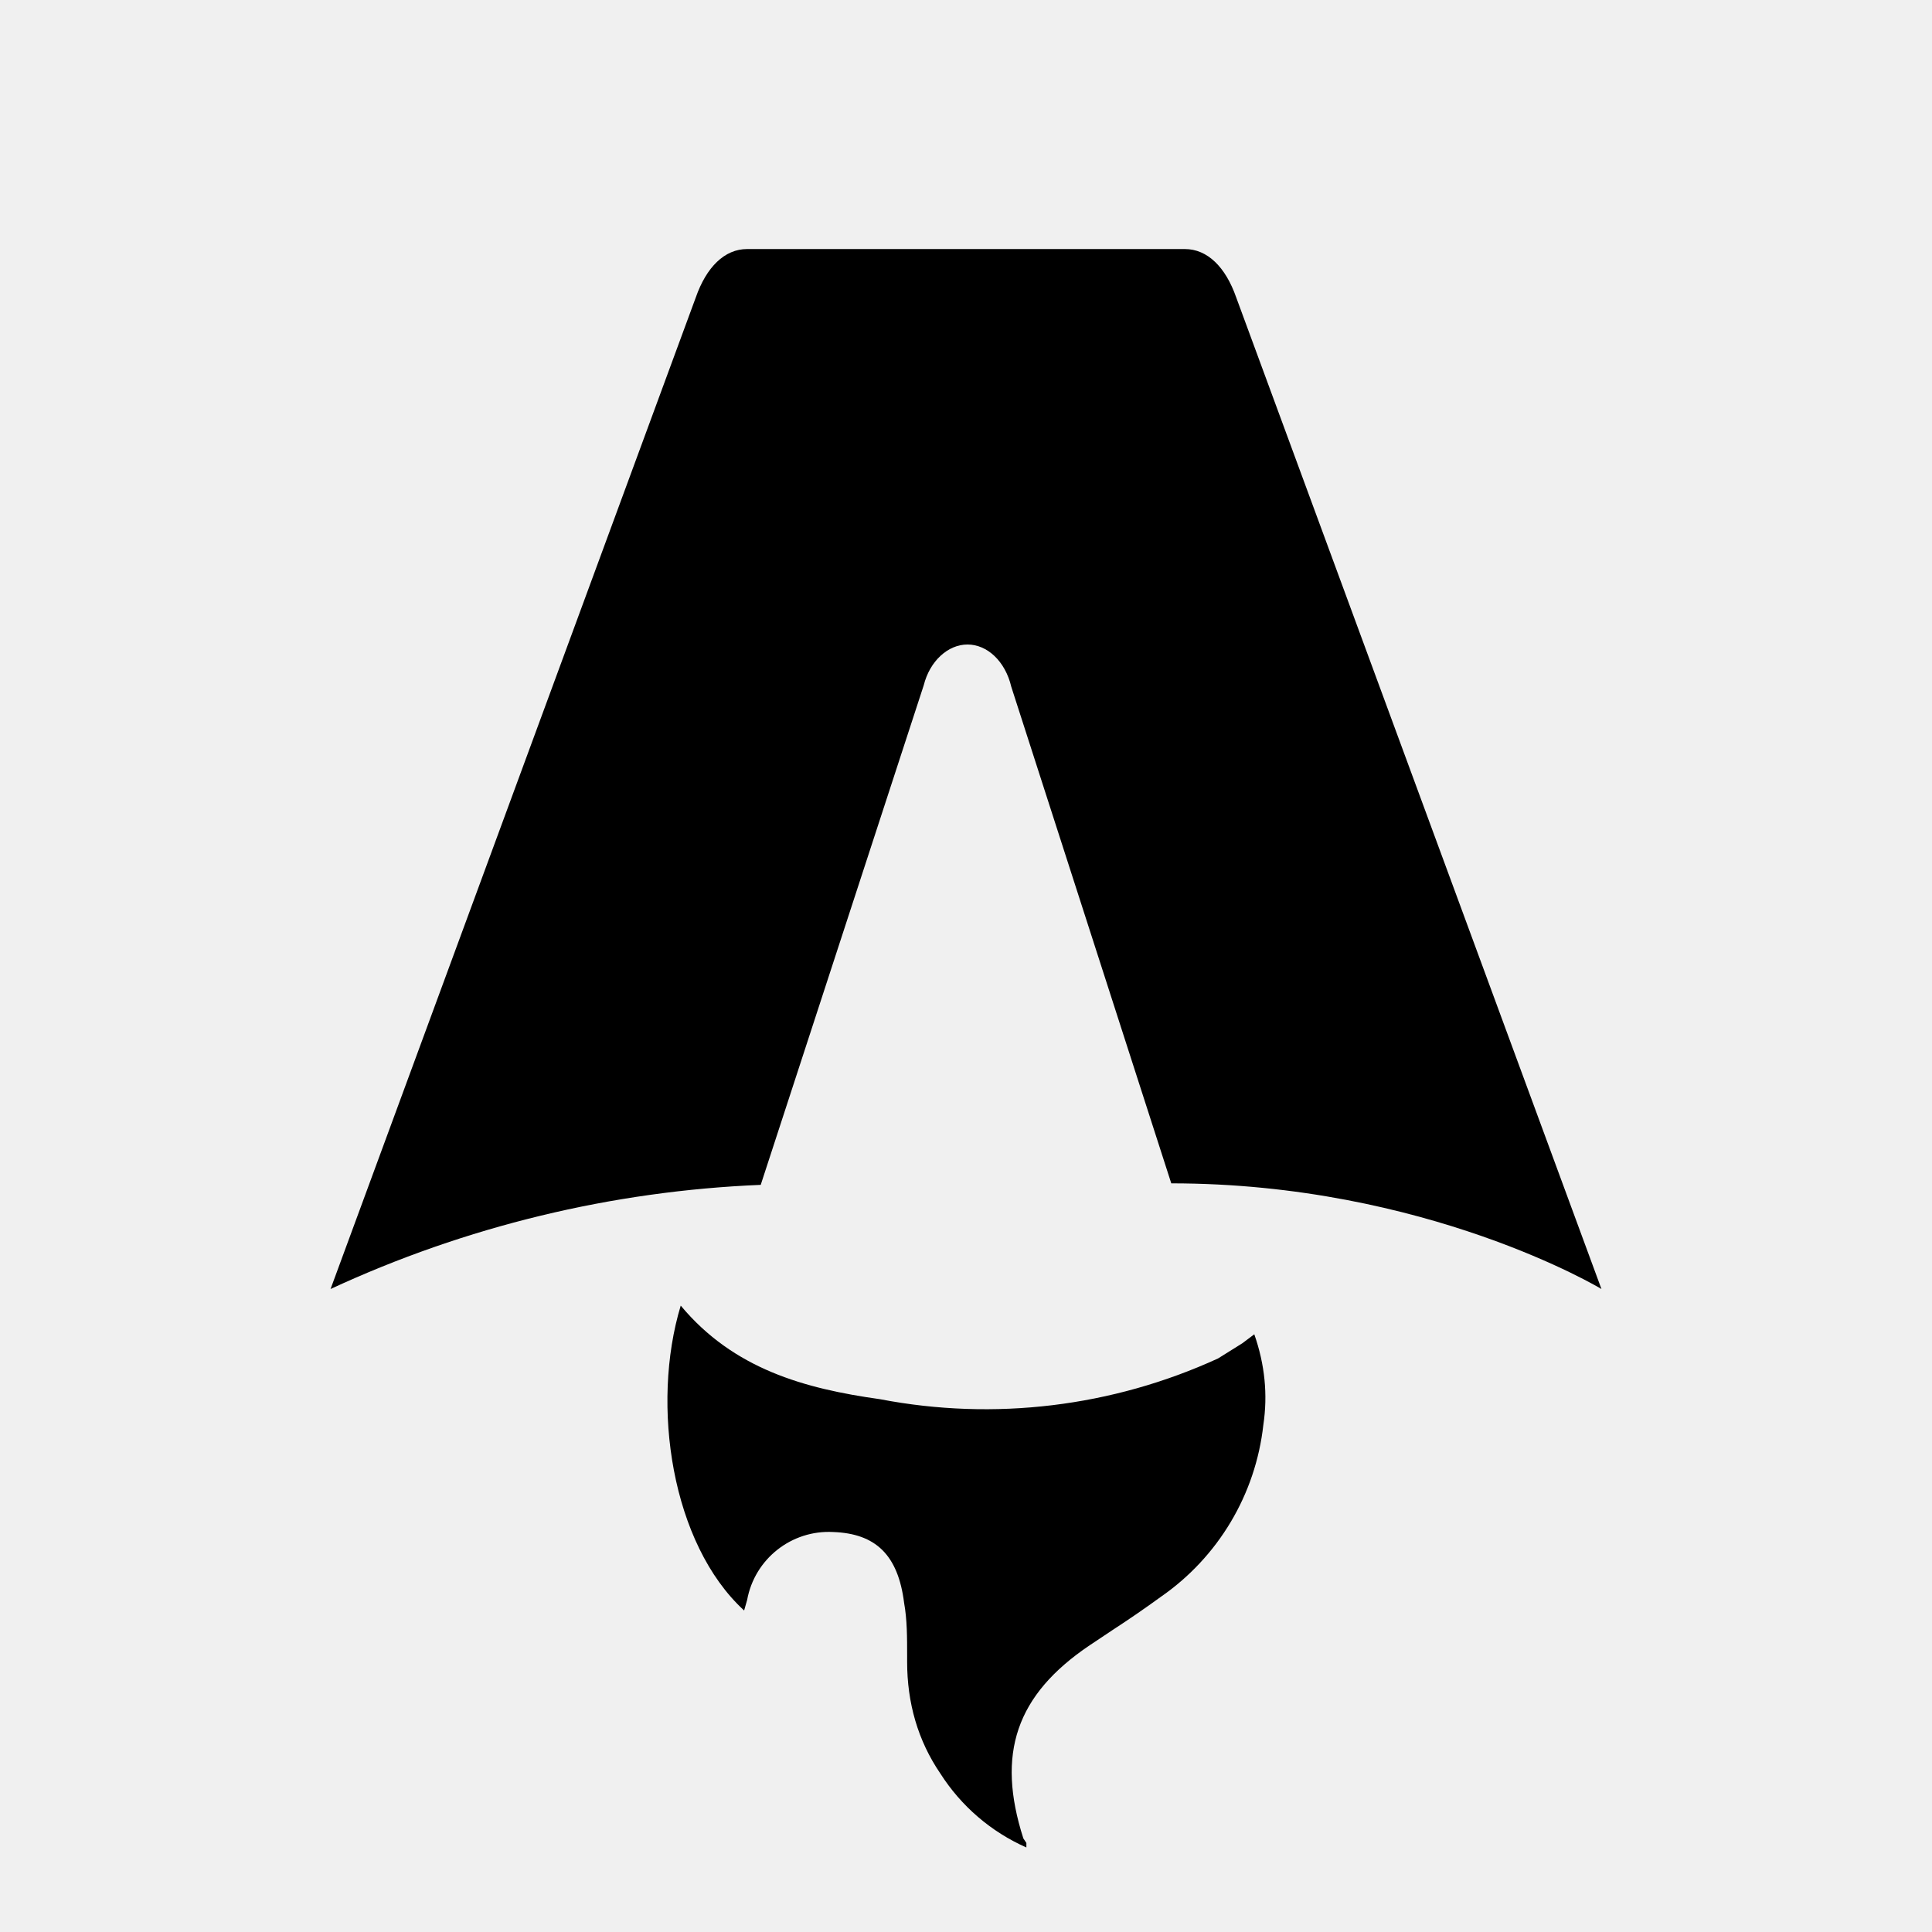
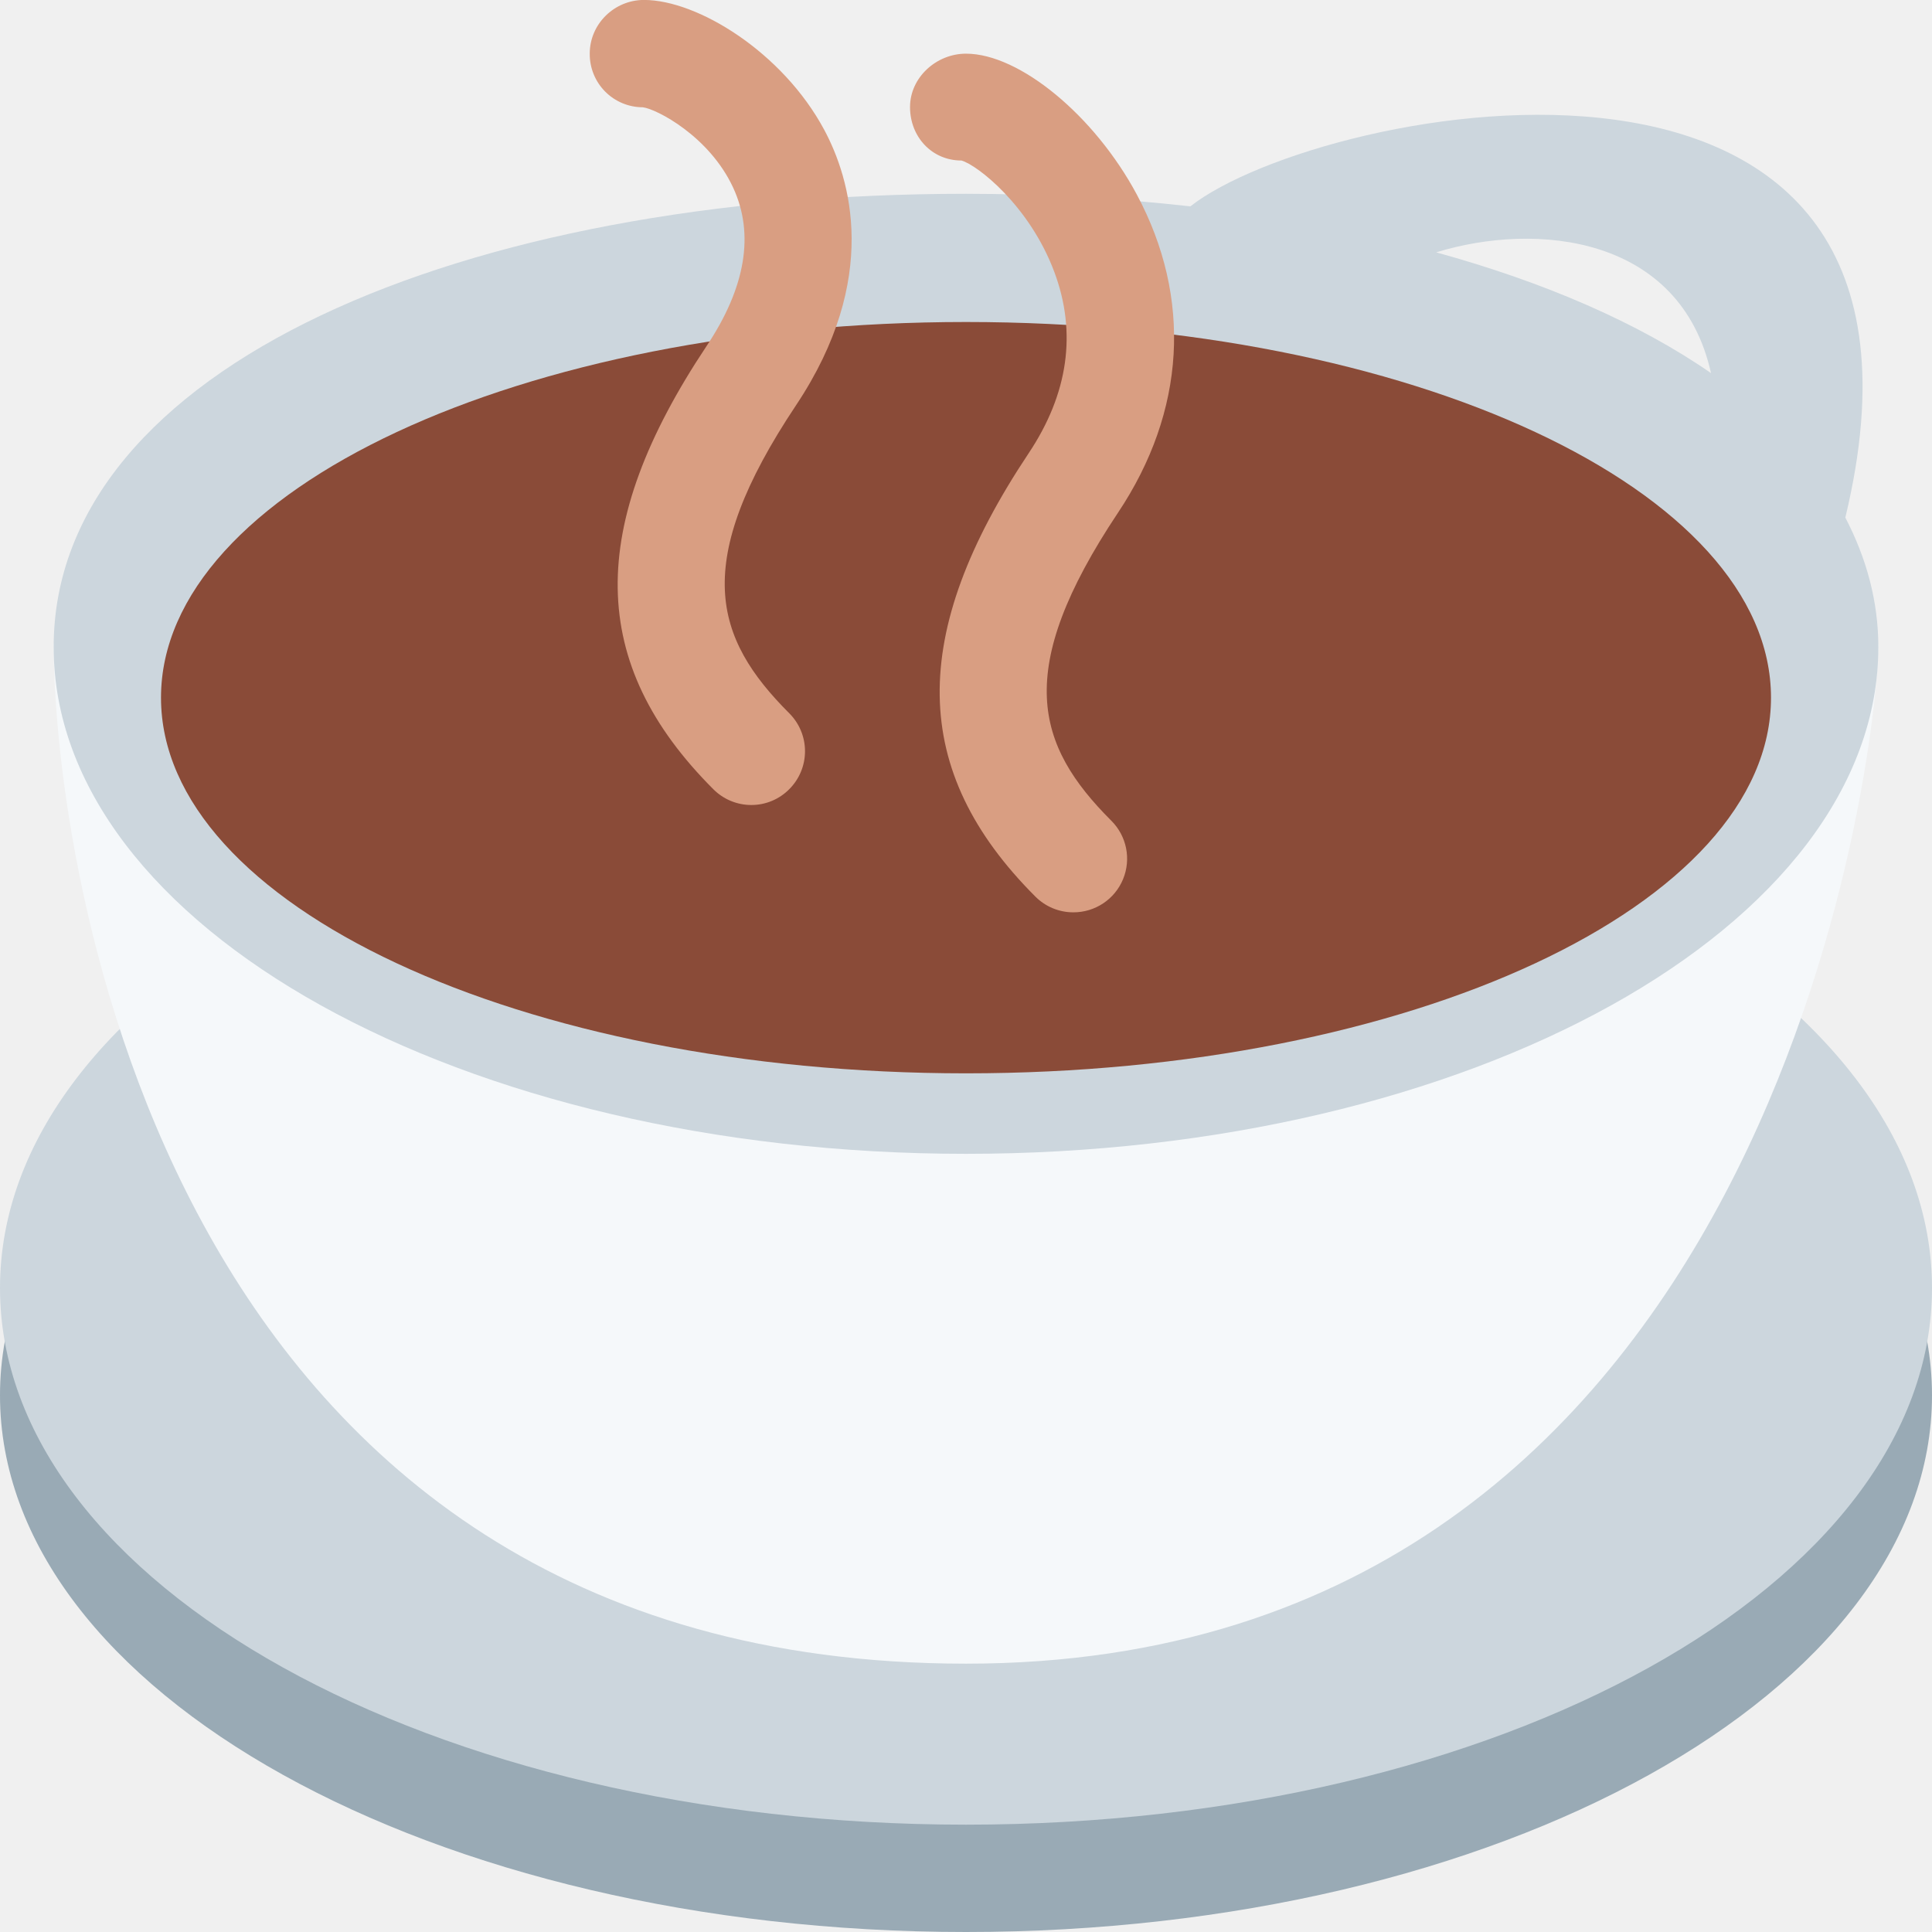
- <svg xmlns="http://www.w3.org/2000/svg" fill="none" viewBox="0 0 128 128">
-   <path d="M50.4 78.5a75.1 75.1 0 0 0-28.5 6.9l24.2-65.7c.7-2 1.9-3.2 3.4-3.2h29c1.5 0 2.7 1.2 3.4 3.2l24.2 65.7s-11.6-7-28.5-7L67 45.5c-.4-1.7-1.6-2.8-2.9-2.8-1.3 0-2.5 1.1-2.9 2.7L50.4 78.5Zm-1.1 28.2Zm-4.2-20.2c-2 6.6-.6 15.8 4.2 20.2a17.5 17.5 0 0 1 .2-.7 5.5 5.5 0 0 1 5.7-4.5c2.8.1 4.3 1.5 4.7 4.7.2 1.1.2 2.3.2 3.5v.4c0 2.7.7 5.2 2.2 7.4a13 13 0 0 0 5.7 4.9v-.3l-.2-.3c-1.8-5.6-.5-9.5 4.4-12.8l1.5-1a73 73 0 0 0 3.2-2.2 16 16 0 0 0 6.8-11.4c.3-2 .1-4-.6-6l-.8.6-1.6 1a37 37 0 0 1-22.4 2.7c-5-.7-9.7-2-13.2-6.2Z" />
-   <style>
-         path { fill: #000; }
-         @media (prefers-color-scheme: dark) {
-             path { fill: #FFF; }
-         }
-     </style>
+ <svg xmlns="http://www.w3.org/2000/svg" width="1em" height="1em" viewBox="0 0 36 36">
+   <ellipse cx="18" cy="26" fill="#99AAB5" rx="18" ry="10" />
+   <ellipse cx="18" cy="24" fill="#CCD6DD" rx="18" ry="10" />
+   <path fill="#F5F8FA" d="M18 31C3.042 31 1 16 1 12h34c0 2-1.958 19-17 19z" />
+   <path fill="#CCD6DD" d="M34.385 9.644c2.442-10.123-9.781-7.706-12.204-5.799A38.063 38.063 0 0 0 18 3.611c-9.389 0-17 3.229-17 8.444C1 17.271 8.611 21.5 18 21.5s17-4.229 17-9.444c0-.863-.226-1.664-.615-2.412zm-2.503-2.692c-1.357-.938-3.102-1.694-5.121-2.25c1.875-.576 4.551-.309 5.121 2.25z" />
+   <ellipse cx="18" cy="13" fill="#8A4B38" rx="15" ry="7" />
+   <path fill="#D99E82" d="M20 17a.997.997 0 0 1-.707-.293c-2.337-2.337-2.376-4.885-.125-8.262c.739-1.109.9-2.246.478-3.377c-.461-1.236-1.438-1.996-1.731-2.077c-.553 0-.958-.443-.958-.996c0-.552.491-.995 1.043-.995c.997 0 2.395 1.153 3.183 2.625c1.034 1.933.91 4.039-.351 5.929c-1.961 2.942-1.531 4.332-.125 5.738A.999.999 0 0 1 20 17zm-6-2a.997.997 0 0 1-.707-.293c-2.337-2.337-2.376-4.885-.125-8.262c.727-1.091.893-2.083.494-2.947c-.444-.961-1.431-1.469-1.684-1.499a.99.99 0 0 1-.989-1c0-.552.458-1 1.011-1c.997 0 2.585.974 3.36 2.423c.481.899 1.052 2.761-.528 5.131c-1.961 2.942-1.531 4.332-.125 5.738a.999.999 0 0 1 0 1.414A.991.991 0 0 1 14 15z" />
</svg>
